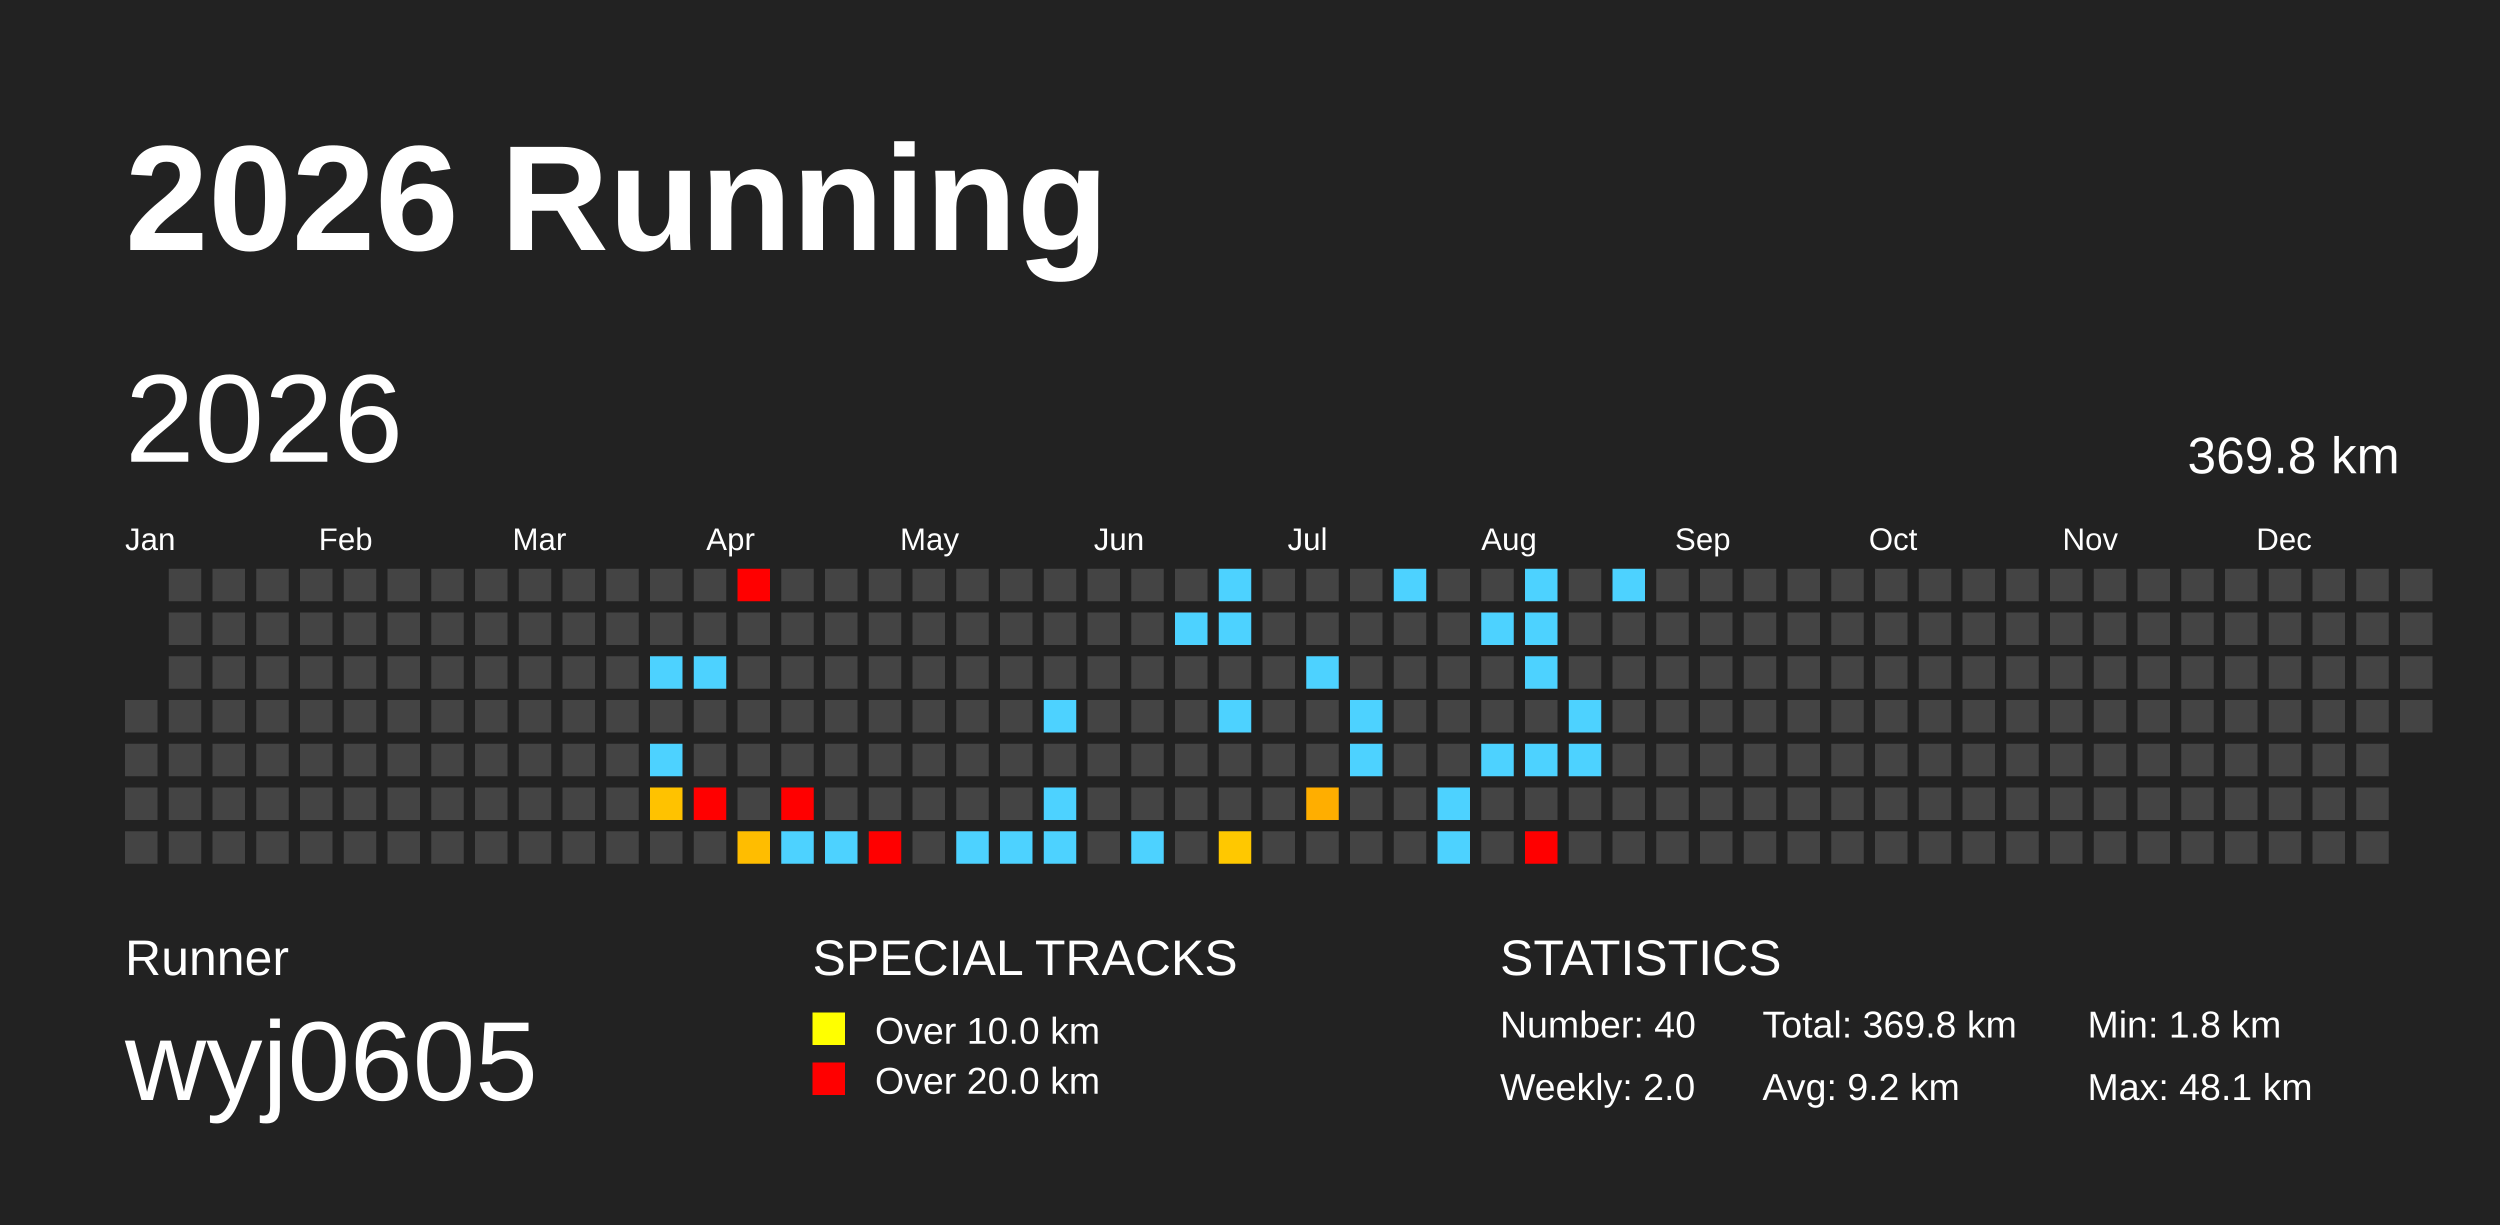
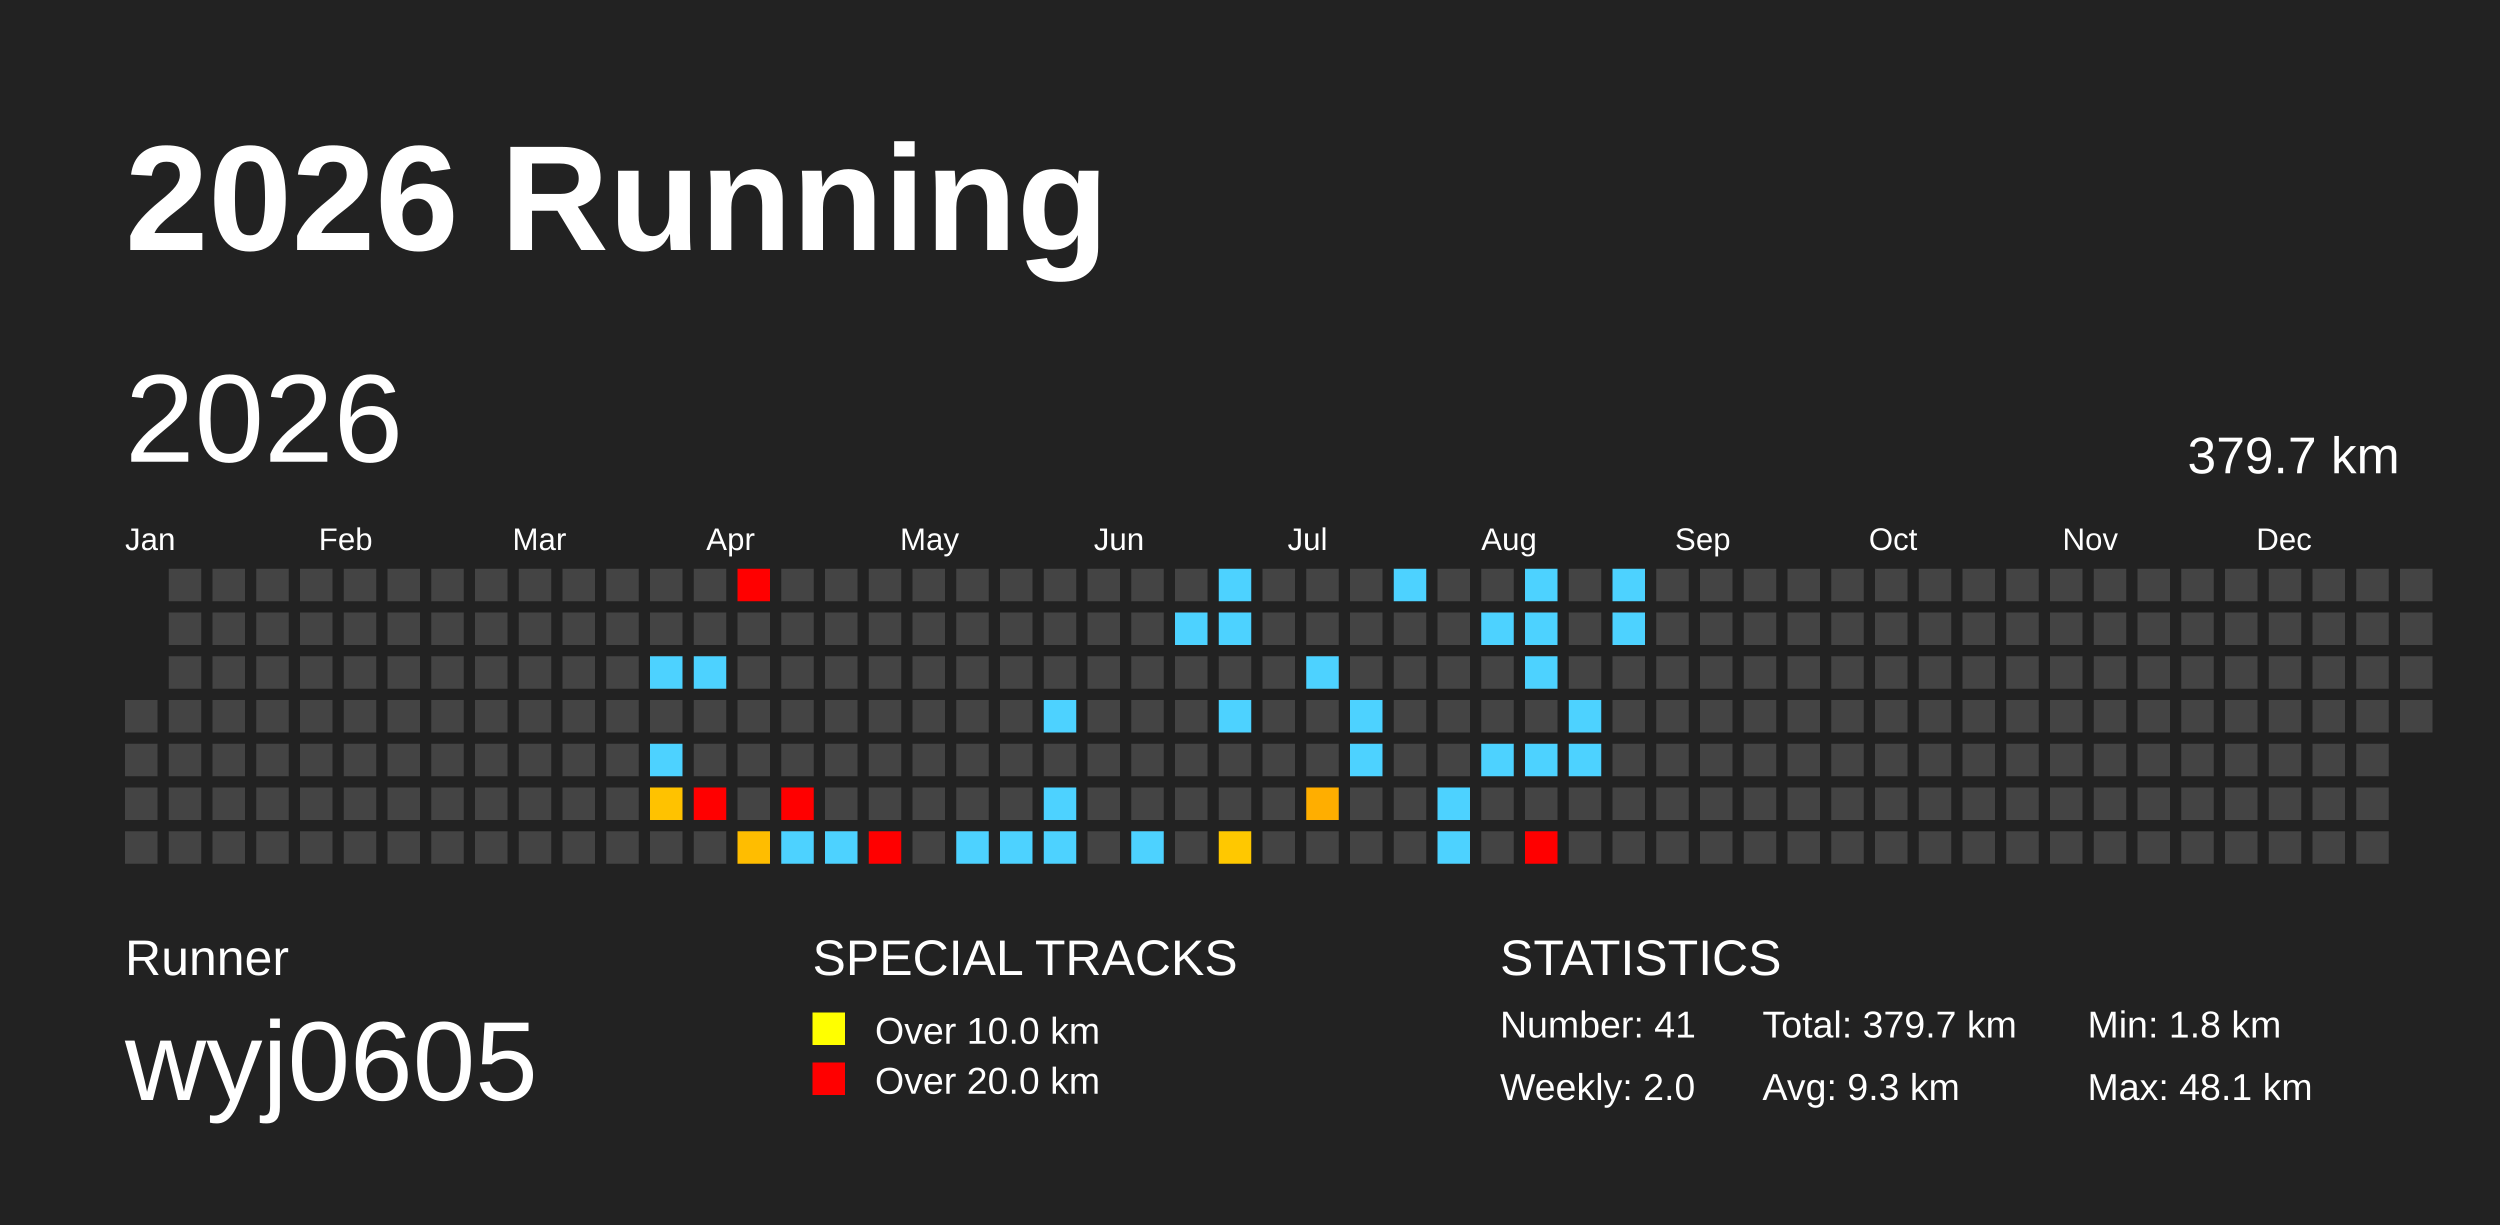
<svg xmlns="http://www.w3.org/2000/svg" baseProfile="full" height="98mm" version="1.1" viewBox="0,0,200,98" width="200mm">
  <defs />
  <rect fill="#222222" height="98" width="200" x="0" y="0" />
  <text fill="#FFFFFF" style="font-size:12px; font-family:Arial; font-weight:bold;" x="10" y="20">2026 Running</text>
  <text fill="#FFFFFF" style="font-size:4px; font-family:Arial" x="10" y="78">Runner</text>
  <text fill="#FFFFFF" style="font-size:9px; font-family:Arial" x="10" y="88">wyj0605</text>
  <text fill="#FFFFFF" style="font-size:4px; font-family:Arial" x="65" y="78">SPECIAL TRACKS</text>
  <rect fill="yellow" height="2.6" width="2.6" x="65" y="81" />
  <text fill="#FFFFFF" style="font-size:3px; font-family:Arial" x="70" y="83.5">Over 10.0 km</text>
  <rect fill="red" height="2.6" width="2.6" x="65" y="85" />
  <text fill="#FFFFFF" style="font-size:3px; font-family:Arial" x="70" y="87.5">Over 20.0 km</text>
  <text fill="#FFFFFF" style="font-size:4px; font-family:Arial" x="120" y="78">STATISTICS</text>
-   <text fill="#FFFFFF" style="font-size:3px; font-family:Arial" x="120" y="83">Number: 40</text>
+   <text fill="#FFFFFF" style="font-size:3px; font-family:Arial" x="120" y="83">Number: 41</text>
  <text fill="#FFFFFF" style="font-size:3px; font-family:Arial" x="120" y="88">Weekly: 2.0</text>
-   <text fill="#FFFFFF" style="font-size:3px; font-family:Arial" x="141" y="83">Total: 369.8 km</text>
-   <text fill="#FFFFFF" style="font-size:3px; font-family:Arial" x="141" y="88">Avg: 9.2 km</text>
+   <text fill="#FFFFFF" style="font-size:3px; font-family:Arial" x="141" y="83">Total: 379.7 km</text>
+   <text fill="#FFFFFF" style="font-size:3px; font-family:Arial" x="141" y="88">Avg: 9.3 km</text>
  <text fill="#FFFFFF" style="font-size:3px; font-family:Arial" x="167" y="83">Min: 1.8 km</text>
  <text fill="#FFFFFF" style="font-size:3px; font-family:Arial" x="167" y="88">Max: 48.1 km</text>
  <text dominant-baseline="hanging" fill="#FFFFFF" style="font-size:10.0px; font-family:Arial;" x="10" y="30">2026</text>
-   <text dominant-baseline="hanging" fill="#FFFFFF" style="font-size:4.125px; font-family:Arial;" x="175" y="35">369.8 km</text>
+   <text dominant-baseline="hanging" fill="#FFFFFF" style="font-size:4.125px; font-family:Arial;" x="175" y="35">379.7 km</text>
  <text fill="#FFFFFF" style="font-size:2.5px; font-family:Arial" x="10.0" y="44">Jan</text>
  <text fill="#FFFFFF" style="font-size:2.5px; font-family:Arial" x="25.5" y="44">Feb</text>
  <text fill="#FFFFFF" style="font-size:2.5px; font-family:Arial" x="41.0" y="44">Mar</text>
  <text fill="#FFFFFF" style="font-size:2.5px; font-family:Arial" x="56.5" y="44">Apr</text>
  <text fill="#FFFFFF" style="font-size:2.5px; font-family:Arial" x="72.0" y="44">May</text>
  <text fill="#FFFFFF" style="font-size:2.5px; font-family:Arial" x="87.5" y="44">Jun</text>
  <text fill="#FFFFFF" style="font-size:2.5px; font-family:Arial" x="103.0" y="44">Jul</text>
  <text fill="#FFFFFF" style="font-size:2.5px; font-family:Arial" x="118.5" y="44">Aug</text>
  <text fill="#FFFFFF" style="font-size:2.5px; font-family:Arial" x="134.0" y="44">Sep</text>
  <text fill="#FFFFFF" style="font-size:2.5px; font-family:Arial" x="149.5" y="44">Oct</text>
  <text fill="#FFFFFF" style="font-size:2.5px; font-family:Arial" x="165.0" y="44">Nov</text>
  <text fill="#FFFFFF" style="font-size:2.5px; font-family:Arial" x="180.5" y="44">Dec</text>
  <rect fill="#444444" height="2.6" width="2.6" x="10.0" y="56.0" />
  <rect fill="#444444" height="2.6" width="2.6" x="10.0" y="59.5" />
  <rect fill="#444444" height="2.6" width="2.6" x="10.0" y="63.0" />
  <rect fill="#444444" height="2.6" width="2.6" x="10.0" y="66.5" />
  <rect fill="#444444" height="2.6" width="2.6" x="13.5" y="45.5" />
  <rect fill="#444444" height="2.6" width="2.6" x="13.5" y="49.0" />
  <rect fill="#444444" height="2.6" width="2.6" x="13.5" y="52.5" />
  <rect fill="#444444" height="2.6" width="2.6" x="13.5" y="56.0" />
  <rect fill="#444444" height="2.6" width="2.6" x="13.5" y="59.5" />
  <rect fill="#444444" height="2.6" width="2.6" x="13.5" y="63.0" />
  <rect fill="#444444" height="2.6" width="2.6" x="13.5" y="66.5" />
  <rect fill="#444444" height="2.6" width="2.6" x="17.0" y="45.5" />
  <rect fill="#444444" height="2.6" width="2.6" x="17.0" y="49.0" />
  <rect fill="#444444" height="2.6" width="2.6" x="17.0" y="52.5" />
  <rect fill="#444444" height="2.6" width="2.6" x="17.0" y="56.0" />
  <rect fill="#444444" height="2.6" width="2.6" x="17.0" y="59.5" />
  <rect fill="#444444" height="2.6" width="2.6" x="17.0" y="63.0" />
  <rect fill="#444444" height="2.6" width="2.6" x="17.0" y="66.5" />
  <rect fill="#444444" height="2.6" width="2.6" x="20.5" y="45.5" />
  <rect fill="#444444" height="2.6" width="2.6" x="20.5" y="49.0" />
  <rect fill="#444444" height="2.6" width="2.6" x="20.5" y="52.5" />
  <rect fill="#444444" height="2.6" width="2.6" x="20.5" y="56.0" />
  <rect fill="#444444" height="2.6" width="2.6" x="20.5" y="59.5" />
  <rect fill="#444444" height="2.6" width="2.6" x="20.5" y="63.0" />
  <rect fill="#444444" height="2.6" width="2.6" x="20.5" y="66.5" />
  <rect fill="#444444" height="2.6" width="2.6" x="24.0" y="45.5" />
  <rect fill="#444444" height="2.6" width="2.6" x="24.0" y="49.0" />
  <rect fill="#444444" height="2.6" width="2.6" x="24.0" y="52.5" />
  <rect fill="#444444" height="2.6" width="2.6" x="24.0" y="56.0" />
  <rect fill="#444444" height="2.6" width="2.6" x="24.0" y="59.5" />
  <rect fill="#444444" height="2.6" width="2.6" x="24.0" y="63.0" />
  <rect fill="#444444" height="2.6" width="2.6" x="24.0" y="66.5" />
  <rect fill="#444444" height="2.6" width="2.6" x="27.5" y="45.5" />
  <rect fill="#444444" height="2.6" width="2.6" x="27.5" y="49.0" />
  <rect fill="#444444" height="2.6" width="2.6" x="27.5" y="52.5" />
  <rect fill="#444444" height="2.6" width="2.6" x="27.5" y="56.0" />
  <rect fill="#444444" height="2.6" width="2.6" x="27.5" y="59.5" />
  <rect fill="#444444" height="2.6" width="2.6" x="27.5" y="63.0" />
  <rect fill="#444444" height="2.6" width="2.6" x="27.5" y="66.5" />
  <rect fill="#444444" height="2.6" width="2.6" x="31.0" y="45.5" />
  <rect fill="#444444" height="2.6" width="2.6" x="31.0" y="49.0" />
  <rect fill="#444444" height="2.6" width="2.6" x="31.0" y="52.5" />
  <rect fill="#444444" height="2.6" width="2.6" x="31.0" y="56.0" />
  <rect fill="#444444" height="2.6" width="2.6" x="31.0" y="59.5" />
  <rect fill="#444444" height="2.6" width="2.6" x="31.0" y="63.0" />
  <rect fill="#444444" height="2.6" width="2.6" x="31.0" y="66.5" />
  <rect fill="#444444" height="2.6" width="2.6" x="34.5" y="45.5" />
  <rect fill="#444444" height="2.6" width="2.6" x="34.5" y="49.0" />
  <rect fill="#444444" height="2.6" width="2.6" x="34.5" y="52.5" />
  <rect fill="#444444" height="2.6" width="2.6" x="34.5" y="56.0" />
  <rect fill="#444444" height="2.6" width="2.6" x="34.5" y="59.5" />
  <rect fill="#444444" height="2.6" width="2.6" x="34.5" y="63.0" />
  <rect fill="#444444" height="2.6" width="2.6" x="34.5" y="66.5" />
  <rect fill="#444444" height="2.6" width="2.6" x="38.0" y="45.5" />
  <rect fill="#444444" height="2.6" width="2.6" x="38.0" y="49.0" />
  <rect fill="#444444" height="2.6" width="2.6" x="38.0" y="52.5" />
  <rect fill="#444444" height="2.6" width="2.6" x="38.0" y="56.0" />
  <rect fill="#444444" height="2.6" width="2.6" x="38.0" y="59.5" />
  <rect fill="#444444" height="2.6" width="2.6" x="38.0" y="63.0" />
  <rect fill="#444444" height="2.6" width="2.6" x="38.0" y="66.5" />
  <rect fill="#444444" height="2.6" width="2.6" x="41.5" y="45.5" />
  <rect fill="#444444" height="2.6" width="2.6" x="41.5" y="49.0" />
  <rect fill="#444444" height="2.6" width="2.6" x="41.5" y="52.5" />
  <rect fill="#444444" height="2.6" width="2.6" x="41.5" y="56.0" />
  <rect fill="#444444" height="2.6" width="2.6" x="41.5" y="59.5" />
  <rect fill="#444444" height="2.6" width="2.6" x="41.5" y="63.0" />
  <rect fill="#444444" height="2.6" width="2.6" x="41.5" y="66.5" />
  <rect fill="#444444" height="2.6" width="2.6" x="45.0" y="45.5" />
  <rect fill="#444444" height="2.6" width="2.6" x="45.0" y="49.0" />
  <rect fill="#444444" height="2.6" width="2.6" x="45.0" y="52.5" />
  <rect fill="#444444" height="2.6" width="2.6" x="45.0" y="56.0" />
  <rect fill="#444444" height="2.6" width="2.6" x="45.0" y="59.5" />
  <rect fill="#444444" height="2.6" width="2.6" x="45.0" y="63.0" />
  <rect fill="#444444" height="2.6" width="2.6" x="45.0" y="66.5" />
  <rect fill="#444444" height="2.6" width="2.6" x="48.5" y="45.5" />
  <rect fill="#444444" height="2.6" width="2.6" x="48.5" y="49.0" />
  <rect fill="#444444" height="2.6" width="2.6" x="48.5" y="52.5" />
  <rect fill="#444444" height="2.6" width="2.6" x="48.5" y="56.0" />
  <rect fill="#444444" height="2.6" width="2.6" x="48.5" y="59.5" />
  <rect fill="#444444" height="2.6" width="2.6" x="48.5" y="63.0" />
  <rect fill="#444444" height="2.6" width="2.6" x="48.5" y="66.5" />
  <rect fill="#444444" height="2.6" width="2.6" x="52.0" y="45.5" />
  <rect fill="#444444" height="2.6" width="2.6" x="52.0" y="49.0" />
  <rect fill="#4dd2ff" height="2.6" width="2.6" x="52.0" y="52.5" />
  <rect fill="#444444" height="2.6" width="2.6" x="52.0" y="56.0" />
  <rect fill="#4dd2ff" height="2.6" width="2.6" x="52.0" y="59.5" />
  <rect fill="#ffc200" height="2.6" width="2.6" x="52.0" y="63.0" />
  <rect fill="#444444" height="2.6" width="2.6" x="52.0" y="66.5" />
  <rect fill="#444444" height="2.6" width="2.6" x="55.5" y="45.5" />
  <rect fill="#444444" height="2.6" width="2.6" x="55.5" y="49.0" />
  <rect fill="#4dd2ff" height="2.6" width="2.6" x="55.5" y="52.5" />
  <rect fill="#444444" height="2.6" width="2.6" x="55.5" y="56.0" />
  <rect fill="#444444" height="2.6" width="2.6" x="55.5" y="59.5" />
  <rect fill="red" height="2.6" width="2.6" x="55.5" y="63.0" />
  <rect fill="#444444" height="2.6" width="2.6" x="55.5" y="66.5" />
  <rect fill="red" height="2.6" width="2.6" x="59.0" y="45.5" />
  <rect fill="#444444" height="2.6" width="2.6" x="59.0" y="49.0" />
  <rect fill="#444444" height="2.6" width="2.6" x="59.0" y="52.5" />
  <rect fill="#444444" height="2.6" width="2.6" x="59.0" y="56.0" />
  <rect fill="#444444" height="2.6" width="2.6" x="59.0" y="59.5" />
  <rect fill="#444444" height="2.6" width="2.6" x="59.0" y="63.0" />
  <rect fill="#ffbd00" height="2.6" width="2.6" x="59.0" y="66.5" />
  <rect fill="#444444" height="2.6" width="2.6" x="62.5" y="45.5" />
  <rect fill="#444444" height="2.6" width="2.6" x="62.5" y="49.0" />
  <rect fill="#444444" height="2.6" width="2.6" x="62.5" y="52.5" />
  <rect fill="#444444" height="2.6" width="2.6" x="62.5" y="56.0" />
  <rect fill="#444444" height="2.6" width="2.6" x="62.5" y="59.5" />
  <rect fill="red" height="2.6" width="2.6" x="62.5" y="63.0" />
  <rect fill="#4dd2ff" height="2.6" width="2.6" x="62.5" y="66.5" />
  <rect fill="#444444" height="2.6" width="2.6" x="66.0" y="45.5" />
  <rect fill="#444444" height="2.6" width="2.6" x="66.0" y="49.0" />
  <rect fill="#444444" height="2.6" width="2.6" x="66.0" y="52.5" />
  <rect fill="#444444" height="2.6" width="2.6" x="66.0" y="56.0" />
  <rect fill="#444444" height="2.6" width="2.6" x="66.0" y="59.5" />
  <rect fill="#444444" height="2.6" width="2.6" x="66.0" y="63.0" />
  <rect fill="#4dd2ff" height="2.6" width="2.6" x="66.0" y="66.5" />
  <rect fill="#444444" height="2.6" width="2.6" x="69.5" y="45.5" />
  <rect fill="#444444" height="2.6" width="2.6" x="69.5" y="49.0" />
  <rect fill="#444444" height="2.6" width="2.6" x="69.5" y="52.5" />
  <rect fill="#444444" height="2.6" width="2.6" x="69.5" y="56.0" />
  <rect fill="#444444" height="2.6" width="2.6" x="69.5" y="59.5" />
  <rect fill="#444444" height="2.6" width="2.6" x="69.5" y="63.0" />
  <rect fill="red" height="2.6" width="2.6" x="69.5" y="66.5" />
  <rect fill="#444444" height="2.6" width="2.6" x="73.0" y="45.5" />
  <rect fill="#444444" height="2.6" width="2.6" x="73.0" y="49.0" />
  <rect fill="#444444" height="2.6" width="2.6" x="73.0" y="52.5" />
  <rect fill="#444444" height="2.6" width="2.6" x="73.0" y="56.0" />
  <rect fill="#444444" height="2.6" width="2.6" x="73.0" y="59.5" />
  <rect fill="#444444" height="2.6" width="2.6" x="73.0" y="63.0" />
  <rect fill="#444444" height="2.6" width="2.6" x="73.0" y="66.5" />
  <rect fill="#444444" height="2.6" width="2.6" x="76.5" y="45.5" />
  <rect fill="#444444" height="2.6" width="2.6" x="76.5" y="49.0" />
  <rect fill="#444444" height="2.6" width="2.6" x="76.5" y="52.5" />
  <rect fill="#444444" height="2.6" width="2.6" x="76.5" y="56.0" />
  <rect fill="#444444" height="2.6" width="2.6" x="76.5" y="59.5" />
  <rect fill="#444444" height="2.6" width="2.6" x="76.5" y="63.0" />
  <rect fill="#4dd2ff" height="2.6" width="2.6" x="76.5" y="66.5" />
  <rect fill="#444444" height="2.6" width="2.6" x="80.0" y="45.5" />
  <rect fill="#444444" height="2.6" width="2.6" x="80.0" y="49.0" />
  <rect fill="#444444" height="2.6" width="2.6" x="80.0" y="52.5" />
  <rect fill="#444444" height="2.6" width="2.6" x="80.0" y="56.0" />
  <rect fill="#444444" height="2.6" width="2.6" x="80.0" y="59.5" />
  <rect fill="#444444" height="2.6" width="2.6" x="80.0" y="63.0" />
  <rect fill="#4dd2ff" height="2.6" width="2.6" x="80.0" y="66.5" />
  <rect fill="#444444" height="2.6" width="2.6" x="83.5" y="45.5" />
  <rect fill="#444444" height="2.6" width="2.6" x="83.5" y="49.0" />
  <rect fill="#444444" height="2.6" width="2.6" x="83.5" y="52.5" />
  <rect fill="#4dd2ff" height="2.6" width="2.6" x="83.5" y="56.0" />
  <rect fill="#444444" height="2.6" width="2.6" x="83.5" y="59.5" />
  <rect fill="#4dd2ff" height="2.6" width="2.6" x="83.5" y="63.0" />
  <rect fill="#4dd2ff" height="2.6" width="2.6" x="83.5" y="66.5" />
  <rect fill="#444444" height="2.6" width="2.6" x="87.0" y="45.5" />
  <rect fill="#444444" height="2.6" width="2.6" x="87.0" y="49.0" />
  <rect fill="#444444" height="2.6" width="2.6" x="87.0" y="52.5" />
  <rect fill="#444444" height="2.6" width="2.6" x="87.0" y="56.0" />
  <rect fill="#444444" height="2.6" width="2.6" x="87.0" y="59.5" />
  <rect fill="#444444" height="2.6" width="2.6" x="87.0" y="63.0" />
  <rect fill="#444444" height="2.6" width="2.6" x="87.0" y="66.5" />
  <rect fill="#444444" height="2.6" width="2.6" x="90.5" y="45.5" />
  <rect fill="#444444" height="2.6" width="2.6" x="90.5" y="49.0" />
  <rect fill="#444444" height="2.6" width="2.6" x="90.5" y="52.5" />
  <rect fill="#444444" height="2.6" width="2.6" x="90.5" y="56.0" />
  <rect fill="#444444" height="2.6" width="2.6" x="90.5" y="59.5" />
  <rect fill="#444444" height="2.6" width="2.6" x="90.5" y="63.0" />
  <rect fill="#4dd2ff" height="2.6" width="2.6" x="90.5" y="66.5" />
  <rect fill="#444444" height="2.6" width="2.6" x="94.0" y="45.5" />
  <rect fill="#4dd2ff" height="2.6" width="2.6" x="94.0" y="49.0" />
  <rect fill="#444444" height="2.6" width="2.6" x="94.0" y="52.5" />
  <rect fill="#444444" height="2.6" width="2.6" x="94.0" y="56.0" />
  <rect fill="#444444" height="2.6" width="2.6" x="94.0" y="59.5" />
  <rect fill="#444444" height="2.6" width="2.6" x="94.0" y="63.0" />
  <rect fill="#444444" height="2.6" width="2.6" x="94.0" y="66.5" />
  <rect fill="#4dd2ff" height="2.6" width="2.6" x="97.5" y="45.5" />
  <rect fill="#4dd2ff" height="2.6" width="2.6" x="97.5" y="49.0" />
  <rect fill="#444444" height="2.6" width="2.6" x="97.5" y="52.5" />
  <rect fill="#4dd2ff" height="2.6" width="2.6" x="97.5" y="56.0" />
  <rect fill="#444444" height="2.6" width="2.6" x="97.5" y="59.5" />
  <rect fill="#444444" height="2.6" width="2.6" x="97.5" y="63.0" />
  <rect fill="#ffc800" height="2.6" width="2.6" x="97.5" y="66.5" />
  <rect fill="#444444" height="2.6" width="2.6" x="101.0" y="45.5" />
  <rect fill="#444444" height="2.6" width="2.6" x="101.0" y="49.0" />
  <rect fill="#444444" height="2.6" width="2.6" x="101.0" y="52.5" />
  <rect fill="#444444" height="2.6" width="2.6" x="101.0" y="56.0" />
  <rect fill="#444444" height="2.6" width="2.6" x="101.0" y="59.5" />
  <rect fill="#444444" height="2.6" width="2.6" x="101.0" y="63.0" />
  <rect fill="#444444" height="2.6" width="2.6" x="101.0" y="66.5" />
  <rect fill="#444444" height="2.6" width="2.6" x="104.5" y="45.5" />
  <rect fill="#444444" height="2.6" width="2.6" x="104.5" y="49.0" />
  <rect fill="#4dd2ff" height="2.6" width="2.6" x="104.5" y="52.5" />
  <rect fill="#444444" height="2.6" width="2.6" x="104.5" y="56.0" />
  <rect fill="#444444" height="2.6" width="2.6" x="104.5" y="59.5" />
  <rect fill="#ffae00" height="2.6" width="2.6" x="104.5" y="63.0" />
  <rect fill="#444444" height="2.6" width="2.6" x="104.5" y="66.5" />
  <rect fill="#444444" height="2.6" width="2.6" x="108.0" y="45.5" />
  <rect fill="#444444" height="2.6" width="2.6" x="108.0" y="49.0" />
  <rect fill="#444444" height="2.6" width="2.6" x="108.0" y="52.5" />
  <rect fill="#4dd2ff" height="2.6" width="2.6" x="108.0" y="56.0" />
  <rect fill="#4dd2ff" height="2.6" width="2.6" x="108.0" y="59.5" />
  <rect fill="#444444" height="2.6" width="2.6" x="108.0" y="63.0" />
  <rect fill="#444444" height="2.6" width="2.6" x="108.0" y="66.5" />
  <rect fill="#4dd2ff" height="2.6" width="2.6" x="111.5" y="45.5" />
  <rect fill="#444444" height="2.6" width="2.6" x="111.5" y="49.0" />
  <rect fill="#444444" height="2.6" width="2.6" x="111.5" y="52.5" />
  <rect fill="#444444" height="2.6" width="2.6" x="111.5" y="56.0" />
  <rect fill="#444444" height="2.6" width="2.6" x="111.5" y="59.5" />
  <rect fill="#444444" height="2.6" width="2.6" x="111.5" y="63.0" />
  <rect fill="#444444" height="2.6" width="2.6" x="111.5" y="66.5" />
  <rect fill="#444444" height="2.6" width="2.6" x="115.0" y="45.5" />
  <rect fill="#444444" height="2.6" width="2.6" x="115.0" y="49.0" />
  <rect fill="#444444" height="2.6" width="2.6" x="115.0" y="52.5" />
  <rect fill="#444444" height="2.6" width="2.6" x="115.0" y="56.0" />
  <rect fill="#444444" height="2.6" width="2.6" x="115.0" y="59.5" />
  <rect fill="#4dd2ff" height="2.6" width="2.6" x="115.0" y="63.0" />
  <rect fill="#4dd2ff" height="2.6" width="2.6" x="115.0" y="66.5" />
  <rect fill="#444444" height="2.6" width="2.6" x="118.5" y="45.5" />
  <rect fill="#4dd2ff" height="2.6" width="2.6" x="118.5" y="49.0" />
  <rect fill="#444444" height="2.6" width="2.6" x="118.5" y="52.5" />
  <rect fill="#444444" height="2.6" width="2.6" x="118.5" y="56.0" />
  <rect fill="#4dd2ff" height="2.6" width="2.6" x="118.5" y="59.5" />
  <rect fill="#444444" height="2.6" width="2.6" x="118.5" y="63.0" />
  <rect fill="#444444" height="2.6" width="2.6" x="118.5" y="66.5" />
  <rect fill="#4dd2ff" height="2.6" width="2.6" x="122.0" y="45.5" />
  <rect fill="#4dd2ff" height="2.6" width="2.6" x="122.0" y="49.0" />
  <rect fill="#4dd2ff" height="2.6" width="2.6" x="122.0" y="52.5" />
  <rect fill="#444444" height="2.6" width="2.6" x="122.0" y="56.0" />
  <rect fill="#4dd2ff" height="2.6" width="2.6" x="122.0" y="59.5" />
  <rect fill="#444444" height="2.6" width="2.6" x="122.0" y="63.0" />
  <rect fill="red" height="2.6" width="2.6" x="122.0" y="66.5" />
  <rect fill="#444444" height="2.6" width="2.6" x="125.5" y="45.5" />
  <rect fill="#444444" height="2.6" width="2.6" x="125.5" y="49.0" />
  <rect fill="#444444" height="2.6" width="2.6" x="125.5" y="52.5" />
  <rect fill="#4dd2ff" height="2.6" width="2.6" x="125.5" y="56.0" />
  <rect fill="#4dd2ff" height="2.6" width="2.6" x="125.5" y="59.5" />
  <rect fill="#444444" height="2.6" width="2.6" x="125.5" y="63.0" />
  <rect fill="#444444" height="2.6" width="2.6" x="125.5" y="66.5" />
  <rect fill="#4dd2ff" height="2.6" width="2.6" x="129.0" y="45.5" />
-   <rect fill="#444444" height="2.6" width="2.6" x="129.0" y="49.0" />
+   <rect fill="#4dd2ff" height="2.6" width="2.6" x="129.0" y="49.0" />
  <rect fill="#444444" height="2.6" width="2.6" x="129.0" y="52.5" />
  <rect fill="#444444" height="2.6" width="2.6" x="129.0" y="56.0" />
  <rect fill="#444444" height="2.6" width="2.6" x="129.0" y="59.5" />
  <rect fill="#444444" height="2.6" width="2.6" x="129.0" y="63.0" />
  <rect fill="#444444" height="2.6" width="2.6" x="129.0" y="66.5" />
  <rect fill="#444444" height="2.6" width="2.6" x="132.5" y="45.5" />
  <rect fill="#444444" height="2.6" width="2.6" x="132.5" y="49.0" />
  <rect fill="#444444" height="2.6" width="2.6" x="132.5" y="52.5" />
  <rect fill="#444444" height="2.6" width="2.6" x="132.5" y="56.0" />
  <rect fill="#444444" height="2.6" width="2.6" x="132.5" y="59.5" />
  <rect fill="#444444" height="2.6" width="2.6" x="132.5" y="63.0" />
  <rect fill="#444444" height="2.6" width="2.6" x="132.5" y="66.5" />
  <rect fill="#444444" height="2.6" width="2.6" x="136.0" y="45.5" />
  <rect fill="#444444" height="2.6" width="2.6" x="136.0" y="49.0" />
  <rect fill="#444444" height="2.6" width="2.6" x="136.0" y="52.5" />
  <rect fill="#444444" height="2.6" width="2.6" x="136.0" y="56.0" />
  <rect fill="#444444" height="2.6" width="2.6" x="136.0" y="59.5" />
  <rect fill="#444444" height="2.6" width="2.6" x="136.0" y="63.0" />
  <rect fill="#444444" height="2.6" width="2.6" x="136.0" y="66.5" />
  <rect fill="#444444" height="2.6" width="2.6" x="139.5" y="45.5" />
  <rect fill="#444444" height="2.6" width="2.6" x="139.5" y="49.0" />
  <rect fill="#444444" height="2.6" width="2.6" x="139.5" y="52.5" />
  <rect fill="#444444" height="2.6" width="2.6" x="139.5" y="56.0" />
  <rect fill="#444444" height="2.6" width="2.6" x="139.5" y="59.5" />
  <rect fill="#444444" height="2.6" width="2.6" x="139.5" y="63.0" />
  <rect fill="#444444" height="2.6" width="2.6" x="139.5" y="66.5" />
  <rect fill="#444444" height="2.6" width="2.6" x="143.0" y="45.5" />
  <rect fill="#444444" height="2.6" width="2.6" x="143.0" y="49.0" />
  <rect fill="#444444" height="2.6" width="2.6" x="143.0" y="52.5" />
  <rect fill="#444444" height="2.6" width="2.6" x="143.0" y="56.0" />
  <rect fill="#444444" height="2.6" width="2.6" x="143.0" y="59.5" />
  <rect fill="#444444" height="2.6" width="2.6" x="143.0" y="63.0" />
  <rect fill="#444444" height="2.6" width="2.6" x="143.0" y="66.5" />
  <rect fill="#444444" height="2.6" width="2.6" x="146.5" y="45.5" />
  <rect fill="#444444" height="2.6" width="2.6" x="146.5" y="49.0" />
  <rect fill="#444444" height="2.6" width="2.6" x="146.5" y="52.5" />
  <rect fill="#444444" height="2.6" width="2.6" x="146.5" y="56.0" />
  <rect fill="#444444" height="2.6" width="2.6" x="146.5" y="59.5" />
  <rect fill="#444444" height="2.6" width="2.6" x="146.5" y="63.0" />
  <rect fill="#444444" height="2.6" width="2.6" x="146.5" y="66.5" />
  <rect fill="#444444" height="2.6" width="2.6" x="150.0" y="45.5" />
  <rect fill="#444444" height="2.6" width="2.6" x="150.0" y="49.0" />
  <rect fill="#444444" height="2.6" width="2.6" x="150.0" y="52.5" />
  <rect fill="#444444" height="2.6" width="2.6" x="150.0" y="56.0" />
  <rect fill="#444444" height="2.6" width="2.6" x="150.0" y="59.5" />
  <rect fill="#444444" height="2.6" width="2.6" x="150.0" y="63.0" />
  <rect fill="#444444" height="2.6" width="2.6" x="150.0" y="66.5" />
  <rect fill="#444444" height="2.6" width="2.6" x="153.5" y="45.5" />
  <rect fill="#444444" height="2.6" width="2.6" x="153.5" y="49.0" />
  <rect fill="#444444" height="2.6" width="2.6" x="153.5" y="52.5" />
  <rect fill="#444444" height="2.6" width="2.6" x="153.5" y="56.0" />
  <rect fill="#444444" height="2.6" width="2.6" x="153.5" y="59.5" />
  <rect fill="#444444" height="2.6" width="2.6" x="153.5" y="63.0" />
  <rect fill="#444444" height="2.6" width="2.6" x="153.5" y="66.5" />
  <rect fill="#444444" height="2.6" width="2.6" x="157.0" y="45.5" />
  <rect fill="#444444" height="2.6" width="2.6" x="157.0" y="49.0" />
  <rect fill="#444444" height="2.6" width="2.6" x="157.0" y="52.5" />
  <rect fill="#444444" height="2.6" width="2.6" x="157.0" y="56.0" />
  <rect fill="#444444" height="2.6" width="2.6" x="157.0" y="59.5" />
  <rect fill="#444444" height="2.6" width="2.6" x="157.0" y="63.0" />
  <rect fill="#444444" height="2.6" width="2.6" x="157.0" y="66.5" />
  <rect fill="#444444" height="2.6" width="2.6" x="160.5" y="45.5" />
  <rect fill="#444444" height="2.6" width="2.6" x="160.5" y="49.0" />
  <rect fill="#444444" height="2.6" width="2.6" x="160.5" y="52.5" />
  <rect fill="#444444" height="2.6" width="2.6" x="160.5" y="56.0" />
  <rect fill="#444444" height="2.6" width="2.6" x="160.5" y="59.5" />
  <rect fill="#444444" height="2.6" width="2.6" x="160.5" y="63.0" />
  <rect fill="#444444" height="2.6" width="2.6" x="160.5" y="66.5" />
  <rect fill="#444444" height="2.6" width="2.6" x="164.0" y="45.5" />
  <rect fill="#444444" height="2.6" width="2.6" x="164.0" y="49.0" />
  <rect fill="#444444" height="2.6" width="2.6" x="164.0" y="52.5" />
  <rect fill="#444444" height="2.6" width="2.6" x="164.0" y="56.0" />
  <rect fill="#444444" height="2.6" width="2.6" x="164.0" y="59.5" />
  <rect fill="#444444" height="2.6" width="2.6" x="164.0" y="63.0" />
  <rect fill="#444444" height="2.6" width="2.6" x="164.0" y="66.5" />
  <rect fill="#444444" height="2.6" width="2.6" x="167.5" y="45.5" />
  <rect fill="#444444" height="2.6" width="2.6" x="167.5" y="49.0" />
  <rect fill="#444444" height="2.6" width="2.6" x="167.5" y="52.5" />
  <rect fill="#444444" height="2.6" width="2.6" x="167.5" y="56.0" />
  <rect fill="#444444" height="2.6" width="2.6" x="167.5" y="59.5" />
  <rect fill="#444444" height="2.6" width="2.6" x="167.5" y="63.0" />
  <rect fill="#444444" height="2.6" width="2.6" x="167.5" y="66.5" />
  <rect fill="#444444" height="2.6" width="2.6" x="171.0" y="45.5" />
  <rect fill="#444444" height="2.6" width="2.6" x="171.0" y="49.0" />
  <rect fill="#444444" height="2.6" width="2.6" x="171.0" y="52.5" />
  <rect fill="#444444" height="2.6" width="2.6" x="171.0" y="56.0" />
  <rect fill="#444444" height="2.6" width="2.6" x="171.0" y="59.5" />
  <rect fill="#444444" height="2.6" width="2.6" x="171.0" y="63.0" />
  <rect fill="#444444" height="2.6" width="2.6" x="171.0" y="66.5" />
  <rect fill="#444444" height="2.6" width="2.6" x="174.5" y="45.5" />
  <rect fill="#444444" height="2.6" width="2.6" x="174.5" y="49.0" />
  <rect fill="#444444" height="2.6" width="2.6" x="174.5" y="52.5" />
  <rect fill="#444444" height="2.6" width="2.6" x="174.5" y="56.0" />
  <rect fill="#444444" height="2.6" width="2.6" x="174.5" y="59.5" />
  <rect fill="#444444" height="2.6" width="2.6" x="174.5" y="63.0" />
  <rect fill="#444444" height="2.6" width="2.6" x="174.5" y="66.5" />
  <rect fill="#444444" height="2.6" width="2.6" x="178.0" y="45.5" />
  <rect fill="#444444" height="2.6" width="2.6" x="178.0" y="49.0" />
  <rect fill="#444444" height="2.6" width="2.6" x="178.0" y="52.5" />
  <rect fill="#444444" height="2.6" width="2.6" x="178.0" y="56.0" />
  <rect fill="#444444" height="2.6" width="2.6" x="178.0" y="59.5" />
  <rect fill="#444444" height="2.6" width="2.6" x="178.0" y="63.0" />
  <rect fill="#444444" height="2.6" width="2.6" x="178.0" y="66.5" />
  <rect fill="#444444" height="2.6" width="2.6" x="181.5" y="45.5" />
  <rect fill="#444444" height="2.6" width="2.6" x="181.5" y="49.0" />
  <rect fill="#444444" height="2.6" width="2.6" x="181.5" y="52.5" />
  <rect fill="#444444" height="2.6" width="2.6" x="181.5" y="56.0" />
  <rect fill="#444444" height="2.6" width="2.6" x="181.5" y="59.5" />
  <rect fill="#444444" height="2.6" width="2.6" x="181.5" y="63.0" />
  <rect fill="#444444" height="2.6" width="2.6" x="181.5" y="66.5" />
  <rect fill="#444444" height="2.6" width="2.6" x="185.0" y="45.5" />
  <rect fill="#444444" height="2.6" width="2.6" x="185.0" y="49.0" />
  <rect fill="#444444" height="2.6" width="2.6" x="185.0" y="52.5" />
  <rect fill="#444444" height="2.6" width="2.6" x="185.0" y="56.0" />
  <rect fill="#444444" height="2.6" width="2.6" x="185.0" y="59.5" />
  <rect fill="#444444" height="2.6" width="2.6" x="185.0" y="63.0" />
  <rect fill="#444444" height="2.6" width="2.6" x="185.0" y="66.5" />
  <rect fill="#444444" height="2.6" width="2.6" x="188.5" y="45.5" />
  <rect fill="#444444" height="2.6" width="2.6" x="188.5" y="49.0" />
  <rect fill="#444444" height="2.6" width="2.6" x="188.5" y="52.5" />
  <rect fill="#444444" height="2.6" width="2.6" x="188.5" y="56.0" />
  <rect fill="#444444" height="2.6" width="2.6" x="188.5" y="59.5" />
  <rect fill="#444444" height="2.6" width="2.6" x="188.5" y="63.0" />
  <rect fill="#444444" height="2.6" width="2.6" x="188.5" y="66.5" />
  <rect fill="#444444" height="2.6" width="2.6" x="192.0" y="45.5" />
  <rect fill="#444444" height="2.6" width="2.6" x="192.0" y="49.0" />
  <rect fill="#444444" height="2.6" width="2.6" x="192.0" y="52.5" />
  <rect fill="#444444" height="2.6" width="2.6" x="192.0" y="56.0" />
</svg>
